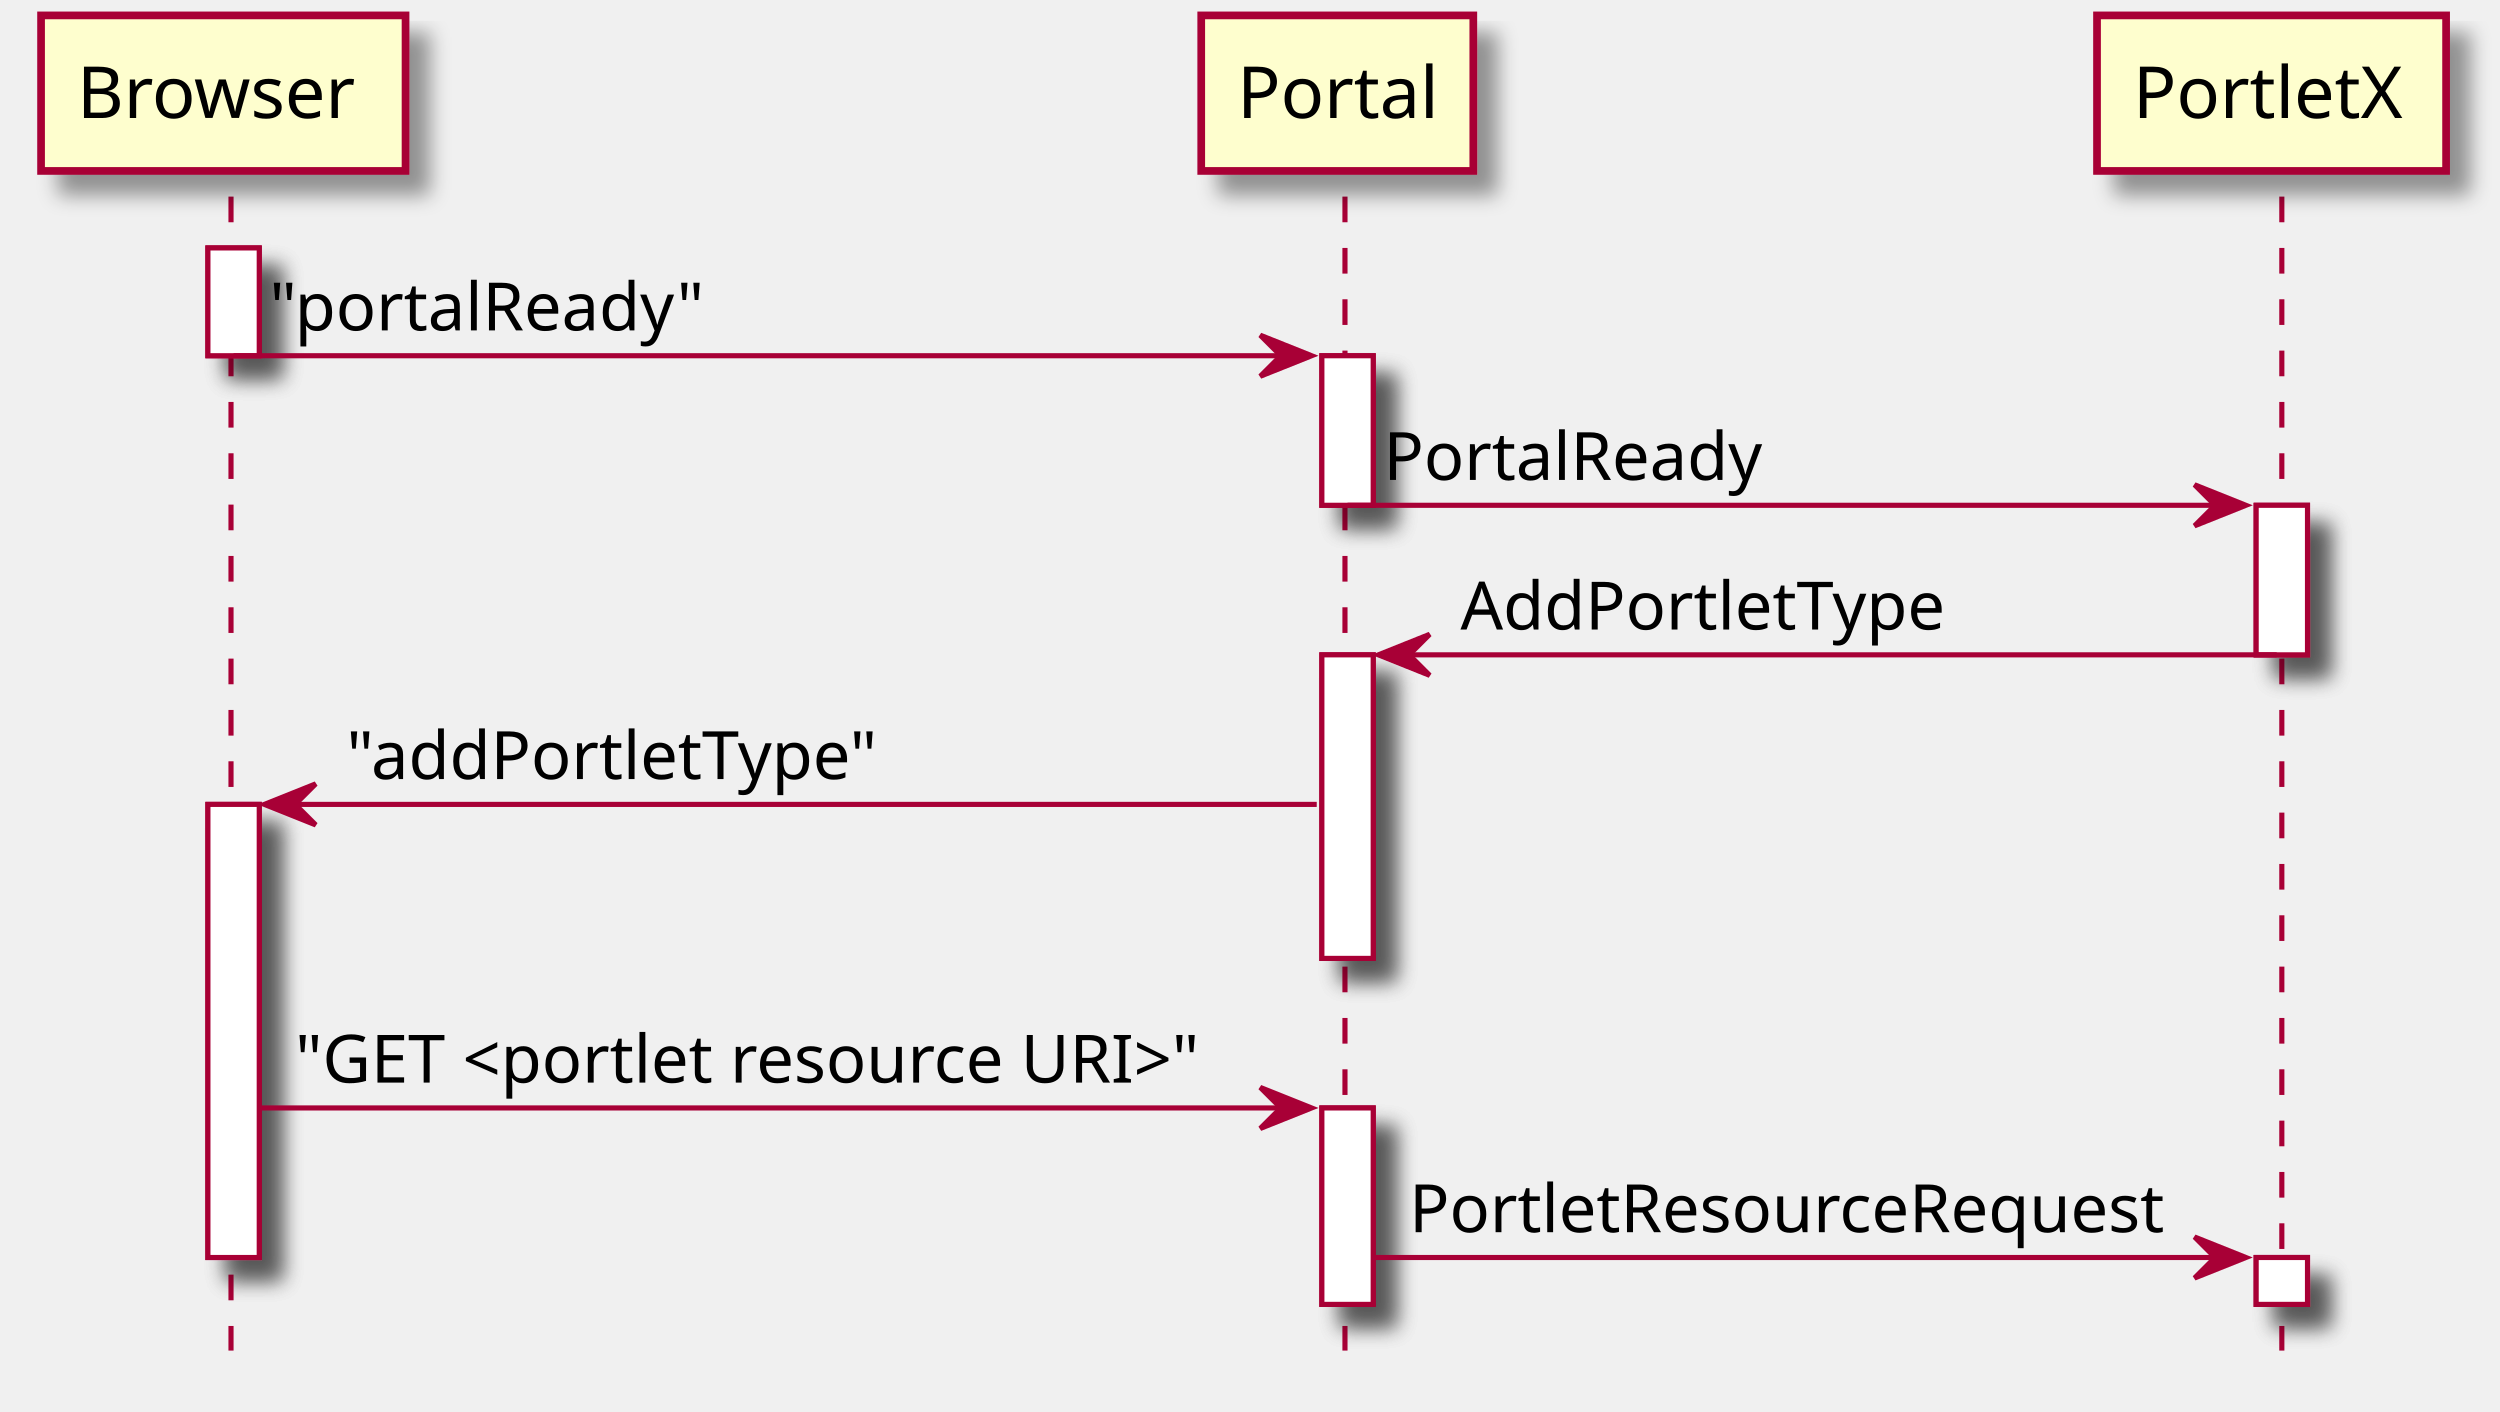
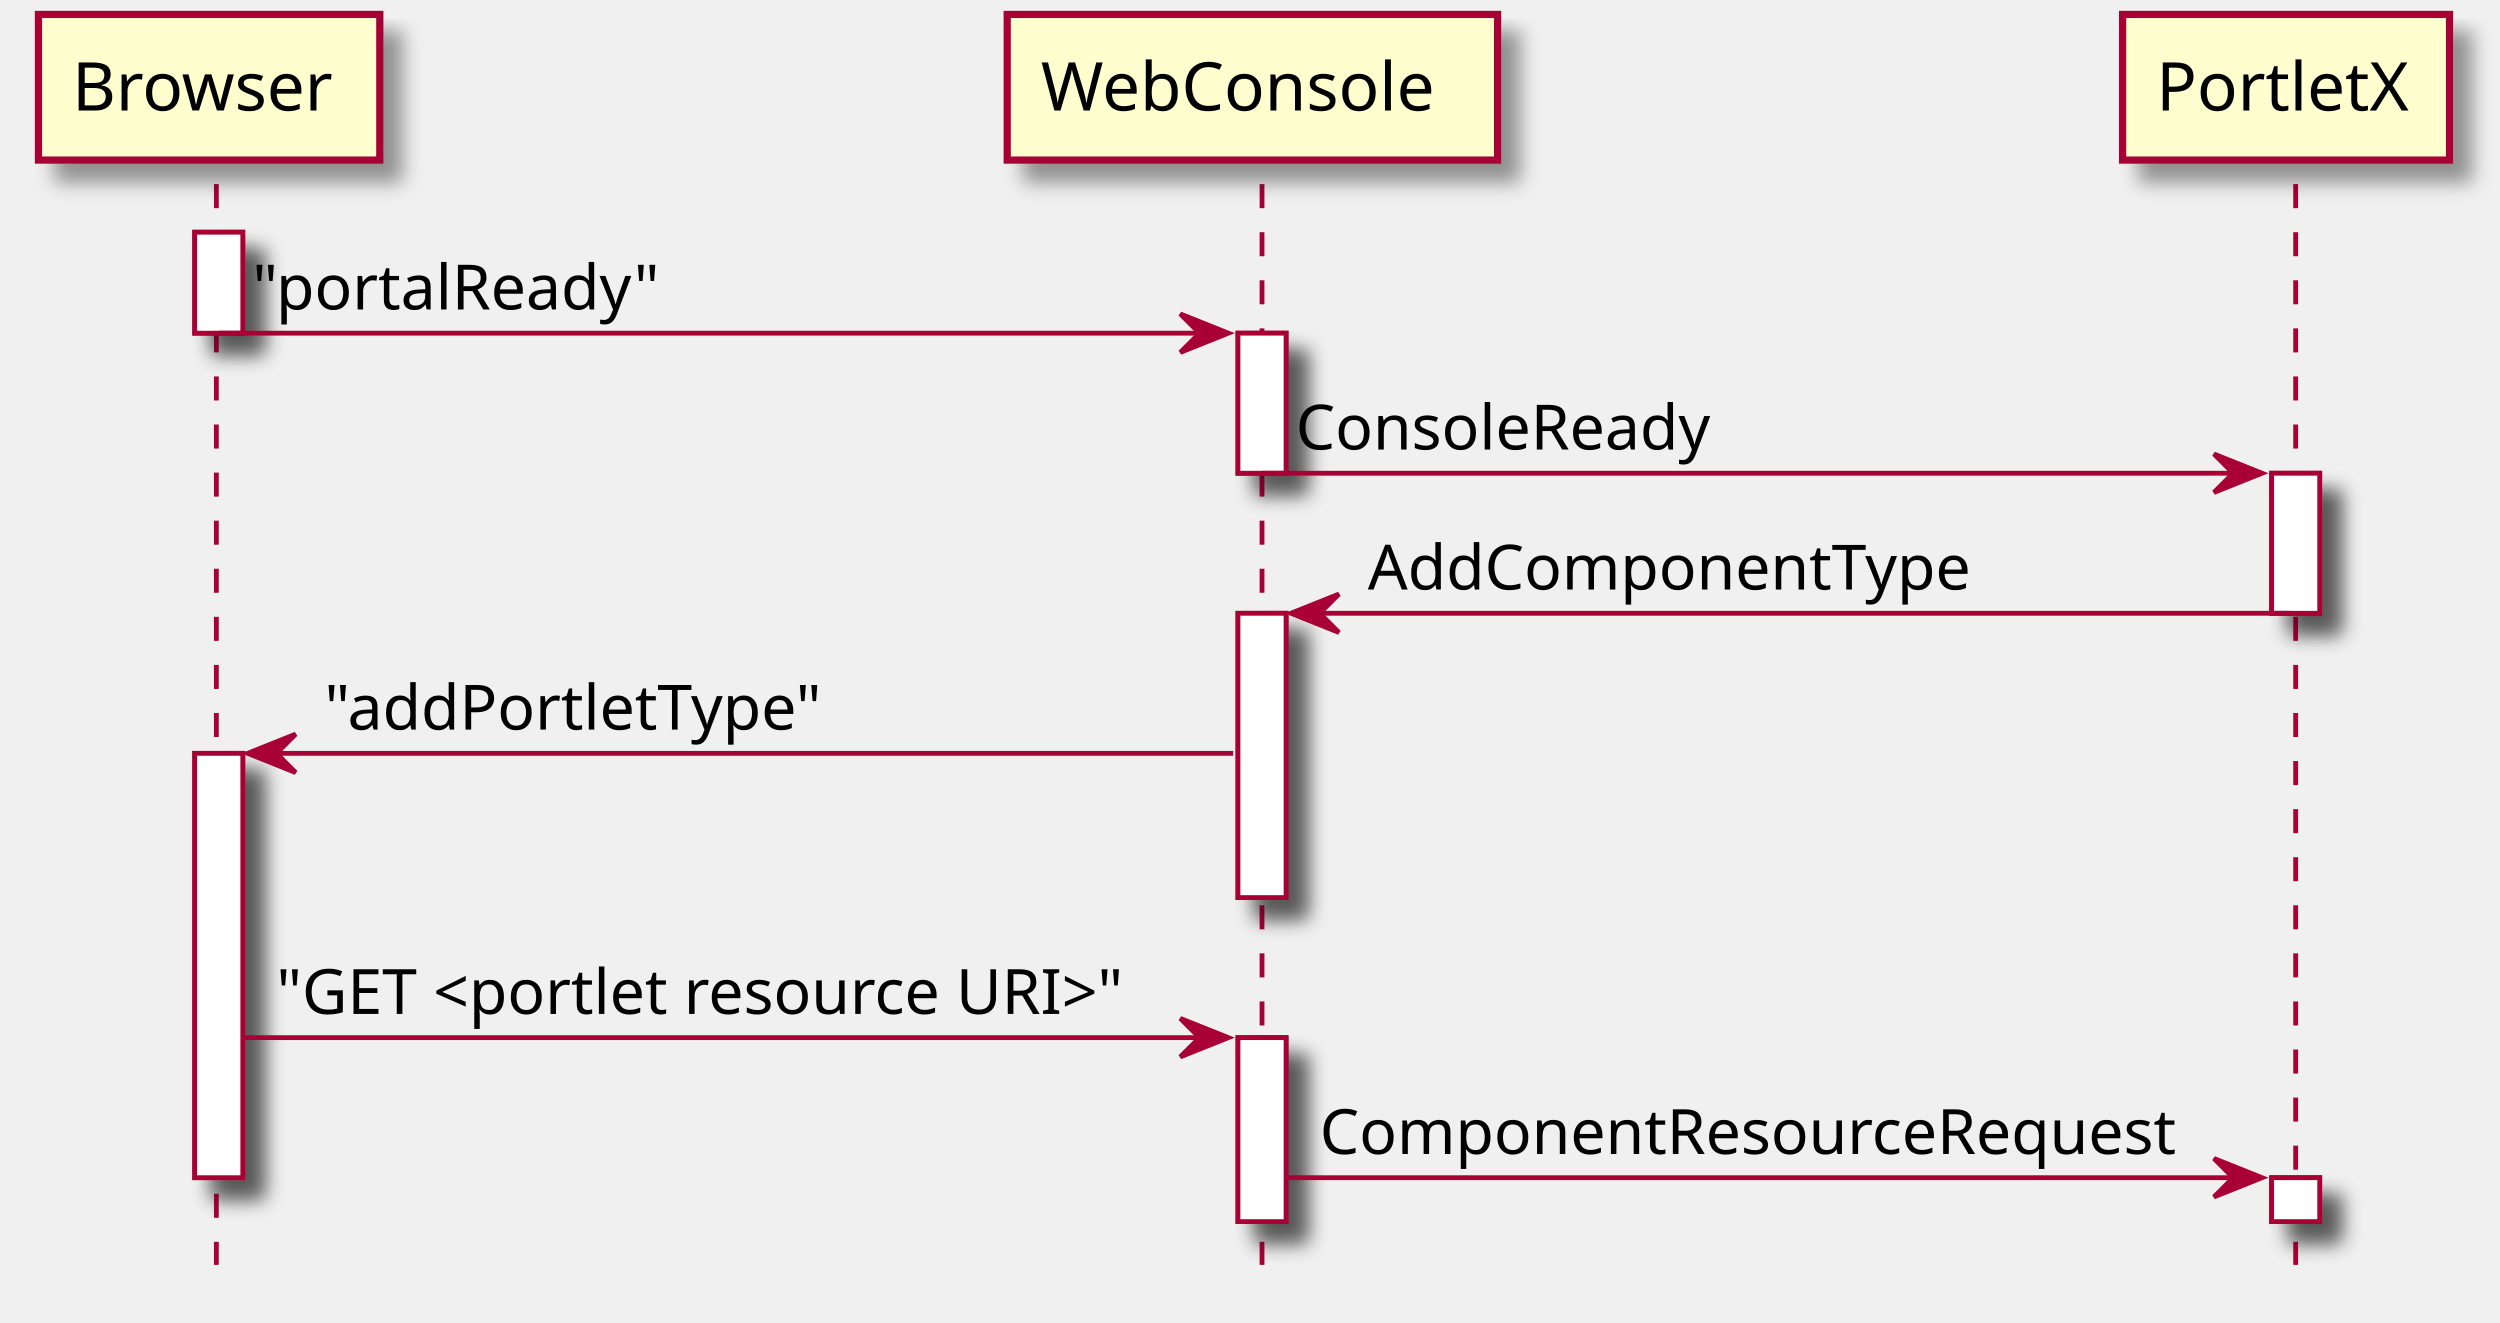
- <svg xmlns="http://www.w3.org/2000/svg" contentScriptType="application/ecmascript" contentStyleType="text/css" height="275px" preserveAspectRatio="none" style="width:487px;height:275px;" version="1.1" viewBox="0 0 487 275" width="487px" zoomAndPan="magnify">
+ <svg xmlns="http://www.w3.org/2000/svg" contentScriptType="application/ecmascript" contentStyleType="text/css" height="275px" preserveAspectRatio="none" style="width:520px;height:275px;" version="1.1" viewBox="0 0 520 275" width="520px" zoomAndPan="magnify">
  <defs>
-     <filter height="300%" id="fbuiievnpiito" width="300%" x="-1" y="-1">
+     <filter height="300%" id="f1bkqrzvo8tspy" width="300%" x="-1" y="-1">
      <feGaussianBlur result="blurOut" stdDeviation="2.0" />
      <feColorMatrix in="blurOut" result="blurOut2" type="matrix" values="0 0 0 0 0 0 0 0 0 0 0 0 0 0 0 0 0 0 .4 0" />
      <feOffset dx="4.0" dy="4.0" in="blurOut2" result="blurOut3" />
      <feBlend in="SourceGraphic" in2="blurOut3" mode="normal" />
    </filter>
  </defs>
  <g>
-     <rect fill="#FFFFFF" filter="url(#fbuiievnpiito)" height="21" style="stroke: #A80036; stroke-width: 1.0;" width="10" x="40.5" y="48.297" />
-     <rect fill="#FFFFFF" filter="url(#fbuiievnpiito)" height="88.266" style="stroke: #A80036; stroke-width: 1.0;" width="10" x="40.5" y="156.695" />
-     <rect fill="#FFFFFF" filter="url(#fbuiievnpiito)" height="29.133" style="stroke: #A80036; stroke-width: 1.0;" width="10" x="257.5" y="69.297" />
-     <rect fill="#FFFFFF" filter="url(#fbuiievnpiito)" height="59.133" style="stroke: #A80036; stroke-width: 1.0;" width="10" x="257.5" y="127.562" />
-     <rect fill="#FFFFFF" filter="url(#fbuiievnpiito)" height="38.266" style="stroke: #A80036; stroke-width: 1.0;" width="10" x="257.5" y="215.828" />
-     <rect fill="#FFFFFF" filter="url(#fbuiievnpiito)" height="29.133" style="stroke: #A80036; stroke-width: 1.0;" width="10" x="439.5" y="98.43" />
-     <rect fill="#FFFFFF" filter="url(#fbuiievnpiito)" height="9.133" style="stroke: #A80036; stroke-width: 1.0;" width="10" x="439.5" y="244.961" />
+     <rect fill="#FFFFFF" filter="url(#f1bkqrzvo8tspy)" height="21" style="stroke: #A80036; stroke-width: 1.0;" width="10" x="40.5" y="48.297" />
+     <rect fill="#FFFFFF" filter="url(#f1bkqrzvo8tspy)" height="88.266" style="stroke: #A80036; stroke-width: 1.0;" width="10" x="40.5" y="156.695" />
+     <rect fill="#FFFFFF" filter="url(#f1bkqrzvo8tspy)" height="29.133" style="stroke: #A80036; stroke-width: 1.0;" width="10" x="257.5" y="69.297" />
+     <rect fill="#FFFFFF" filter="url(#f1bkqrzvo8tspy)" height="59.133" style="stroke: #A80036; stroke-width: 1.0;" width="10" x="257.5" y="127.562" />
+     <rect fill="#FFFFFF" filter="url(#f1bkqrzvo8tspy)" height="38.266" style="stroke: #A80036; stroke-width: 1.0;" width="10" x="257.5" y="215.828" />
+     <rect fill="#FFFFFF" filter="url(#f1bkqrzvo8tspy)" height="29.133" style="stroke: #A80036; stroke-width: 1.0;" width="10" x="472.5" y="98.43" />
+     <rect fill="#FFFFFF" filter="url(#f1bkqrzvo8tspy)" height="9.133" style="stroke: #A80036; stroke-width: 1.0;" width="10" x="472.5" y="244.961" />
    <line style="stroke: #A80036; stroke-width: 1.0; stroke-dasharray: 5.0,5.0;" x1="45" x2="45" y1="38.297" y2="263.094" />
-     <line style="stroke: #A80036; stroke-width: 1.0; stroke-dasharray: 5.0,5.0;" x1="262" x2="262" y1="38.297" y2="263.094" />
-     <line style="stroke: #A80036; stroke-width: 1.0; stroke-dasharray: 5.0,5.0;" x1="444.5" x2="444.5" y1="38.297" y2="263.094" />
-     <rect fill="#FEFECE" filter="url(#fbuiievnpiito)" height="30.297" style="stroke: #A80036; stroke-width: 1.5;" width="71" x="8" y="3" />
+     <line style="stroke: #A80036; stroke-width: 1.0; stroke-dasharray: 5.0,5.0;" x1="262.5" x2="262.5" y1="38.297" y2="263.094" />
+     <line style="stroke: #A80036; stroke-width: 1.0; stroke-dasharray: 5.0,5.0;" x1="477.5" x2="477.5" y1="38.297" y2="263.094" />
+     <rect fill="#FEFECE" filter="url(#f1bkqrzvo8tspy)" height="30.297" style="stroke: #A80036; stroke-width: 1.5;" width="71" x="8" y="3" />
    <text fill="#000000" font-family="sans-serif" font-size="14" lengthAdjust="spacingAndGlyphs" textLength="57" x="15" y="22.995">Browser</text>
-     <rect fill="#FEFECE" filter="url(#fbuiievnpiito)" height="30.297" style="stroke: #A80036; stroke-width: 1.5;" width="53" x="234" y="3" />
-     <text fill="#000000" font-family="sans-serif" font-size="14" lengthAdjust="spacingAndGlyphs" textLength="39" x="241" y="22.995">Portal</text>
-     <rect fill="#FEFECE" filter="url(#fbuiievnpiito)" height="30.297" style="stroke: #A80036; stroke-width: 1.5;" width="68" x="408.5" y="3" />
-     <text fill="#000000" font-family="sans-serif" font-size="14" lengthAdjust="spacingAndGlyphs" textLength="54" x="415.5" y="22.995">PortletX</text>
-     <rect fill="#FFFFFF" filter="url(#fbuiievnpiito)" height="21" style="stroke: #A80036; stroke-width: 1.0;" width="10" x="40.5" y="48.297" />
-     <rect fill="#FFFFFF" filter="url(#fbuiievnpiito)" height="88.266" style="stroke: #A80036; stroke-width: 1.0;" width="10" x="40.5" y="156.695" />
-     <rect fill="#FFFFFF" filter="url(#fbuiievnpiito)" height="29.133" style="stroke: #A80036; stroke-width: 1.0;" width="10" x="257.5" y="69.297" />
-     <rect fill="#FFFFFF" filter="url(#fbuiievnpiito)" height="59.133" style="stroke: #A80036; stroke-width: 1.0;" width="10" x="257.5" y="127.562" />
-     <rect fill="#FFFFFF" filter="url(#fbuiievnpiito)" height="38.266" style="stroke: #A80036; stroke-width: 1.0;" width="10" x="257.5" y="215.828" />
-     <rect fill="#FFFFFF" filter="url(#fbuiievnpiito)" height="29.133" style="stroke: #A80036; stroke-width: 1.0;" width="10" x="439.5" y="98.43" />
-     <rect fill="#FFFFFF" filter="url(#fbuiievnpiito)" height="9.133" style="stroke: #A80036; stroke-width: 1.0;" width="10" x="439.5" y="244.961" />
+     <rect fill="#FEFECE" filter="url(#f1bkqrzvo8tspy)" height="30.297" style="stroke: #A80036; stroke-width: 1.5;" width="102" x="209.5" y="3" />
+     <text fill="#000000" font-family="sans-serif" font-size="14" lengthAdjust="spacingAndGlyphs" textLength="88" x="216.5" y="22.995">WebConsole</text>
+     <rect fill="#FEFECE" filter="url(#f1bkqrzvo8tspy)" height="30.297" style="stroke: #A80036; stroke-width: 1.5;" width="68" x="441.5" y="3" />
+     <text fill="#000000" font-family="sans-serif" font-size="14" lengthAdjust="spacingAndGlyphs" textLength="54" x="448.5" y="22.995">PortletX</text>
+     <rect fill="#FFFFFF" filter="url(#f1bkqrzvo8tspy)" height="21" style="stroke: #A80036; stroke-width: 1.0;" width="10" x="40.5" y="48.297" />
+     <rect fill="#FFFFFF" filter="url(#f1bkqrzvo8tspy)" height="88.266" style="stroke: #A80036; stroke-width: 1.0;" width="10" x="40.5" y="156.695" />
+     <rect fill="#FFFFFF" filter="url(#f1bkqrzvo8tspy)" height="29.133" style="stroke: #A80036; stroke-width: 1.0;" width="10" x="257.5" y="69.297" />
+     <rect fill="#FFFFFF" filter="url(#f1bkqrzvo8tspy)" height="59.133" style="stroke: #A80036; stroke-width: 1.0;" width="10" x="257.5" y="127.562" />
+     <rect fill="#FFFFFF" filter="url(#f1bkqrzvo8tspy)" height="38.266" style="stroke: #A80036; stroke-width: 1.0;" width="10" x="257.5" y="215.828" />
+     <rect fill="#FFFFFF" filter="url(#f1bkqrzvo8tspy)" height="29.133" style="stroke: #A80036; stroke-width: 1.0;" width="10" x="472.5" y="98.43" />
+     <rect fill="#FFFFFF" filter="url(#f1bkqrzvo8tspy)" height="9.133" style="stroke: #A80036; stroke-width: 1.0;" width="10" x="472.5" y="244.961" />
    <polygon fill="#A80036" points="245.5,65.297,255.5,69.297,245.5,73.297,249.5,69.297" style="stroke: #A80036; stroke-width: 1.0;" />
    <line style="stroke: #A80036; stroke-width: 1.0;" x1="45.5" x2="251.5" y1="69.297" y2="69.297" />
    <text fill="#000000" font-family="sans-serif" font-size="13" lengthAdjust="spacingAndGlyphs" textLength="86" x="52.5" y="64.364">"portalReady"</text>
-     <polygon fill="#A80036" points="427.5,94.43,437.5,98.43,427.5,102.43,431.5,98.43" style="stroke: #A80036; stroke-width: 1.0;" />
-     <line style="stroke: #A80036; stroke-width: 1.0;" x1="262.5" x2="433.5" y1="98.43" y2="98.43" />
-     <text fill="#000000" font-family="sans-serif" font-size="13" lengthAdjust="spacingAndGlyphs" textLength="76" x="269.5" y="93.497">PortalReady</text>
+     <polygon fill="#A80036" points="460.5,94.43,470.5,98.43,460.5,102.43,464.5,98.43" style="stroke: #A80036; stroke-width: 1.0;" />
+     <line style="stroke: #A80036; stroke-width: 1.0;" x1="262.5" x2="466.5" y1="98.43" y2="98.43" />
+     <text fill="#000000" font-family="sans-serif" font-size="13" lengthAdjust="spacingAndGlyphs" textLength="90" x="269.5" y="93.497">ConsoleReady</text>
    <polygon fill="#A80036" points="278.5,123.562,268.5,127.562,278.5,131.562,274.5,127.562" style="stroke: #A80036; stroke-width: 1.0;" />
-     <line style="stroke: #A80036; stroke-width: 1.0;" x1="272.5" x2="443.5" y1="127.562" y2="127.562" />
-     <text fill="#000000" font-family="sans-serif" font-size="13" lengthAdjust="spacingAndGlyphs" textLength="97" x="284.5" y="122.629">AddPortletType</text>
+     <line style="stroke: #A80036; stroke-width: 1.0;" x1="272.5" x2="476.5" y1="127.562" y2="127.562" />
+     <text fill="#000000" font-family="sans-serif" font-size="13" lengthAdjust="spacingAndGlyphs" textLength="130" x="284.5" y="122.629">AddComponentType</text>
    <polygon fill="#A80036" points="61.5,152.695,51.5,156.695,61.5,160.695,57.5,156.695" style="stroke: #A80036; stroke-width: 1.0;" />
    <line style="stroke: #A80036; stroke-width: 1.0;" x1="55.5" x2="256.5" y1="156.695" y2="156.695" />
    <text fill="#000000" font-family="sans-serif" font-size="13" lengthAdjust="spacingAndGlyphs" textLength="106" x="67.5" y="151.762">"addPortletType"</text>
    <polygon fill="#A80036" points="245.5,211.828,255.5,215.828,245.5,219.828,249.5,215.828" style="stroke: #A80036; stroke-width: 1.0;" />
    <line style="stroke: #A80036; stroke-width: 1.0;" x1="50.5" x2="251.5" y1="215.828" y2="215.828" />
    <text fill="#000000" font-family="sans-serif" font-size="13" lengthAdjust="spacingAndGlyphs" textLength="188" x="57.5" y="210.895">"GET &lt;portlet resource URI&gt;"</text>
-     <polygon fill="#A80036" points="427.5,240.961,437.5,244.961,427.5,248.961,431.5,244.961" style="stroke: #A80036; stroke-width: 1.0;" />
-     <line style="stroke: #A80036; stroke-width: 1.0;" x1="267.5" x2="433.5" y1="244.961" y2="244.961" />
-     <text fill="#000000" font-family="sans-serif" font-size="13" lengthAdjust="spacingAndGlyphs" textLength="153" x="274.5" y="240.028">PortletResourceRequest</text>
+     <polygon fill="#A80036" points="460.5,240.961,470.5,244.961,460.5,248.961,464.5,244.961" style="stroke: #A80036; stroke-width: 1.0;" />
+     <line style="stroke: #A80036; stroke-width: 1.0;" x1="267.5" x2="466.5" y1="244.961" y2="244.961" />
+     <text fill="#000000" font-family="sans-serif" font-size="13" lengthAdjust="spacingAndGlyphs" textLength="186" x="274.5" y="240.028">ComponentResourceRequest</text>
  </g>
</svg>
